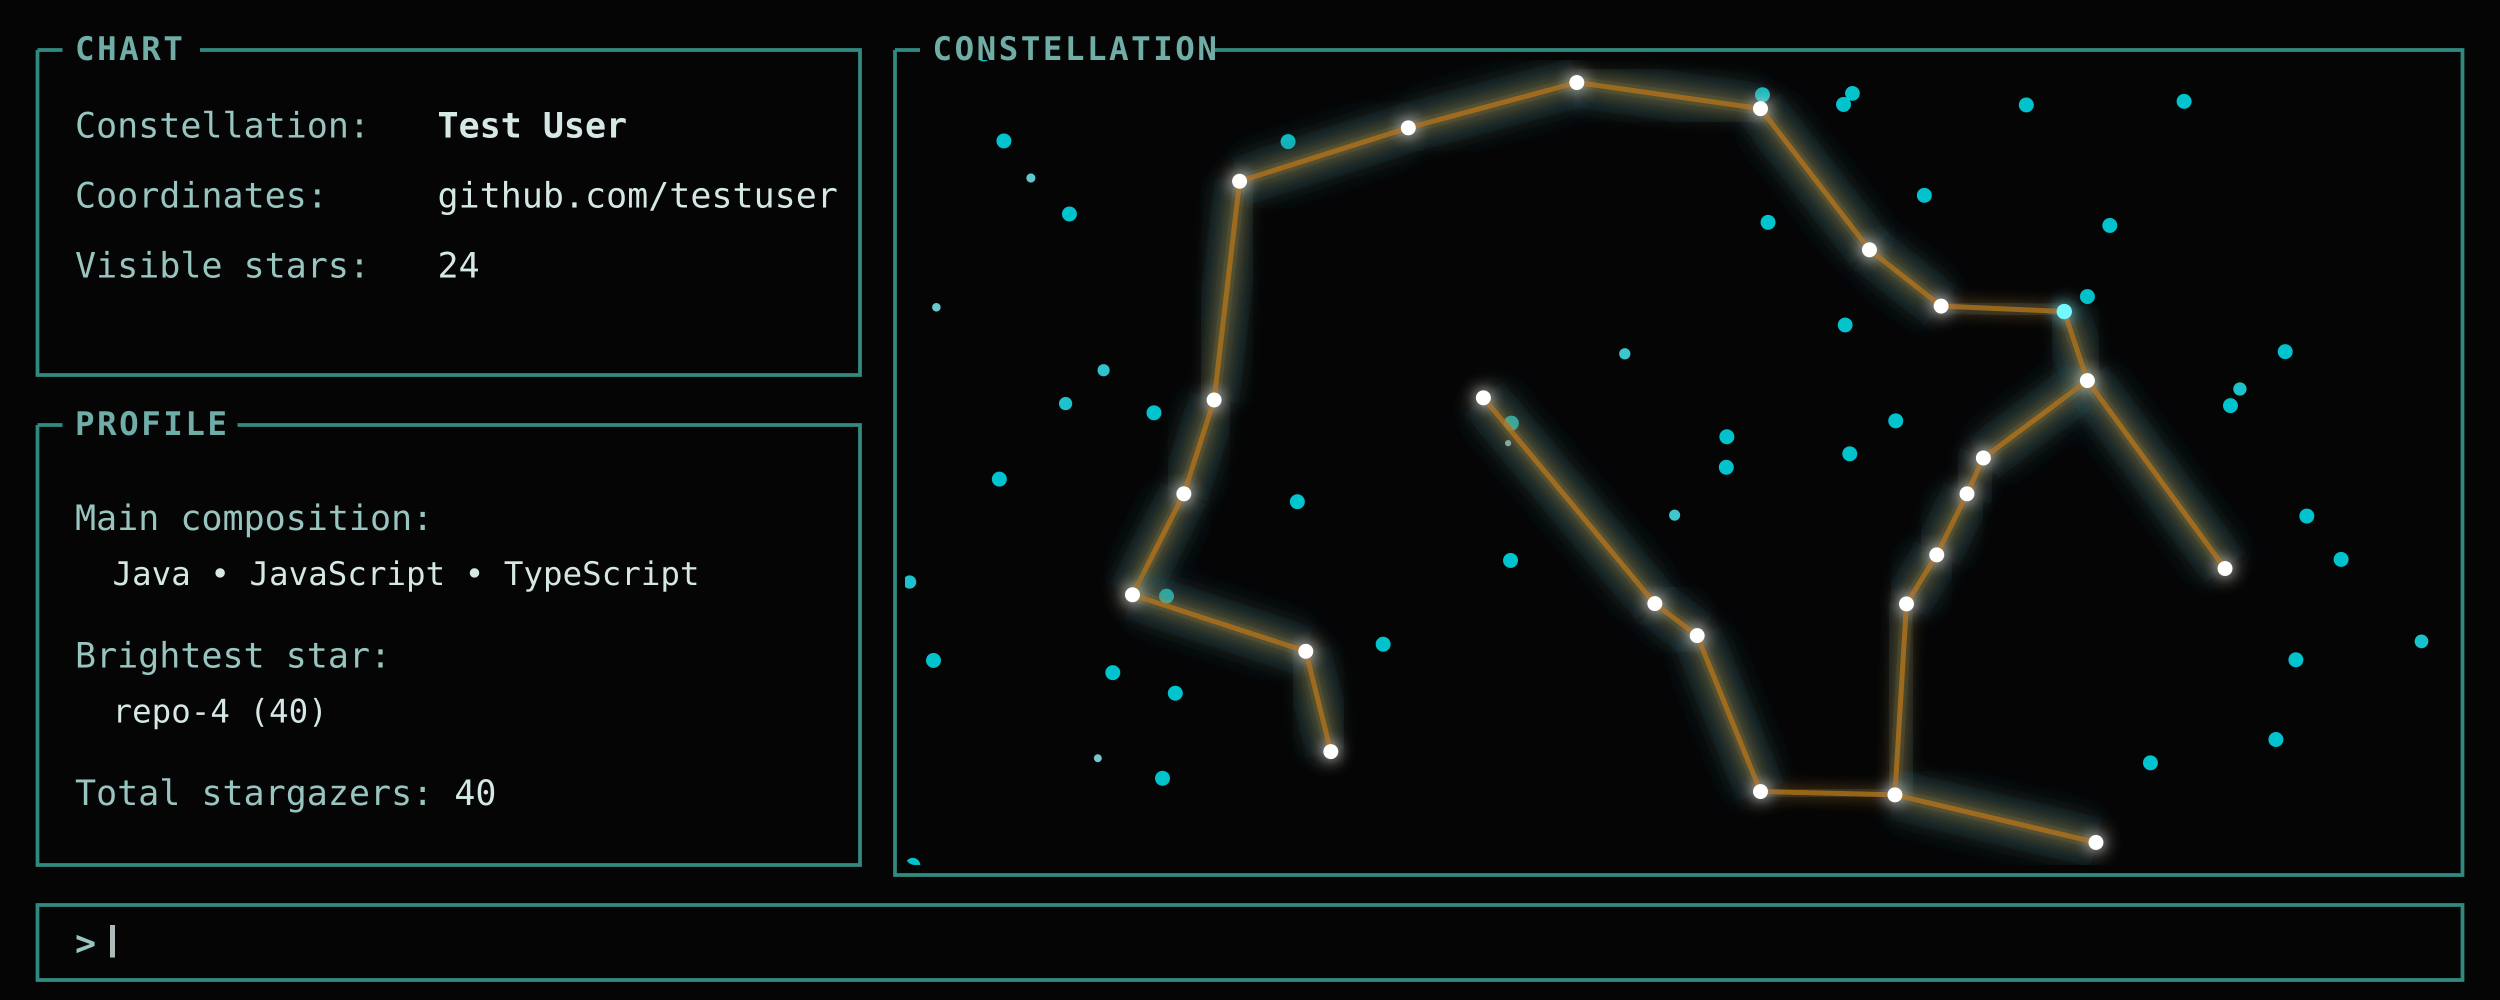
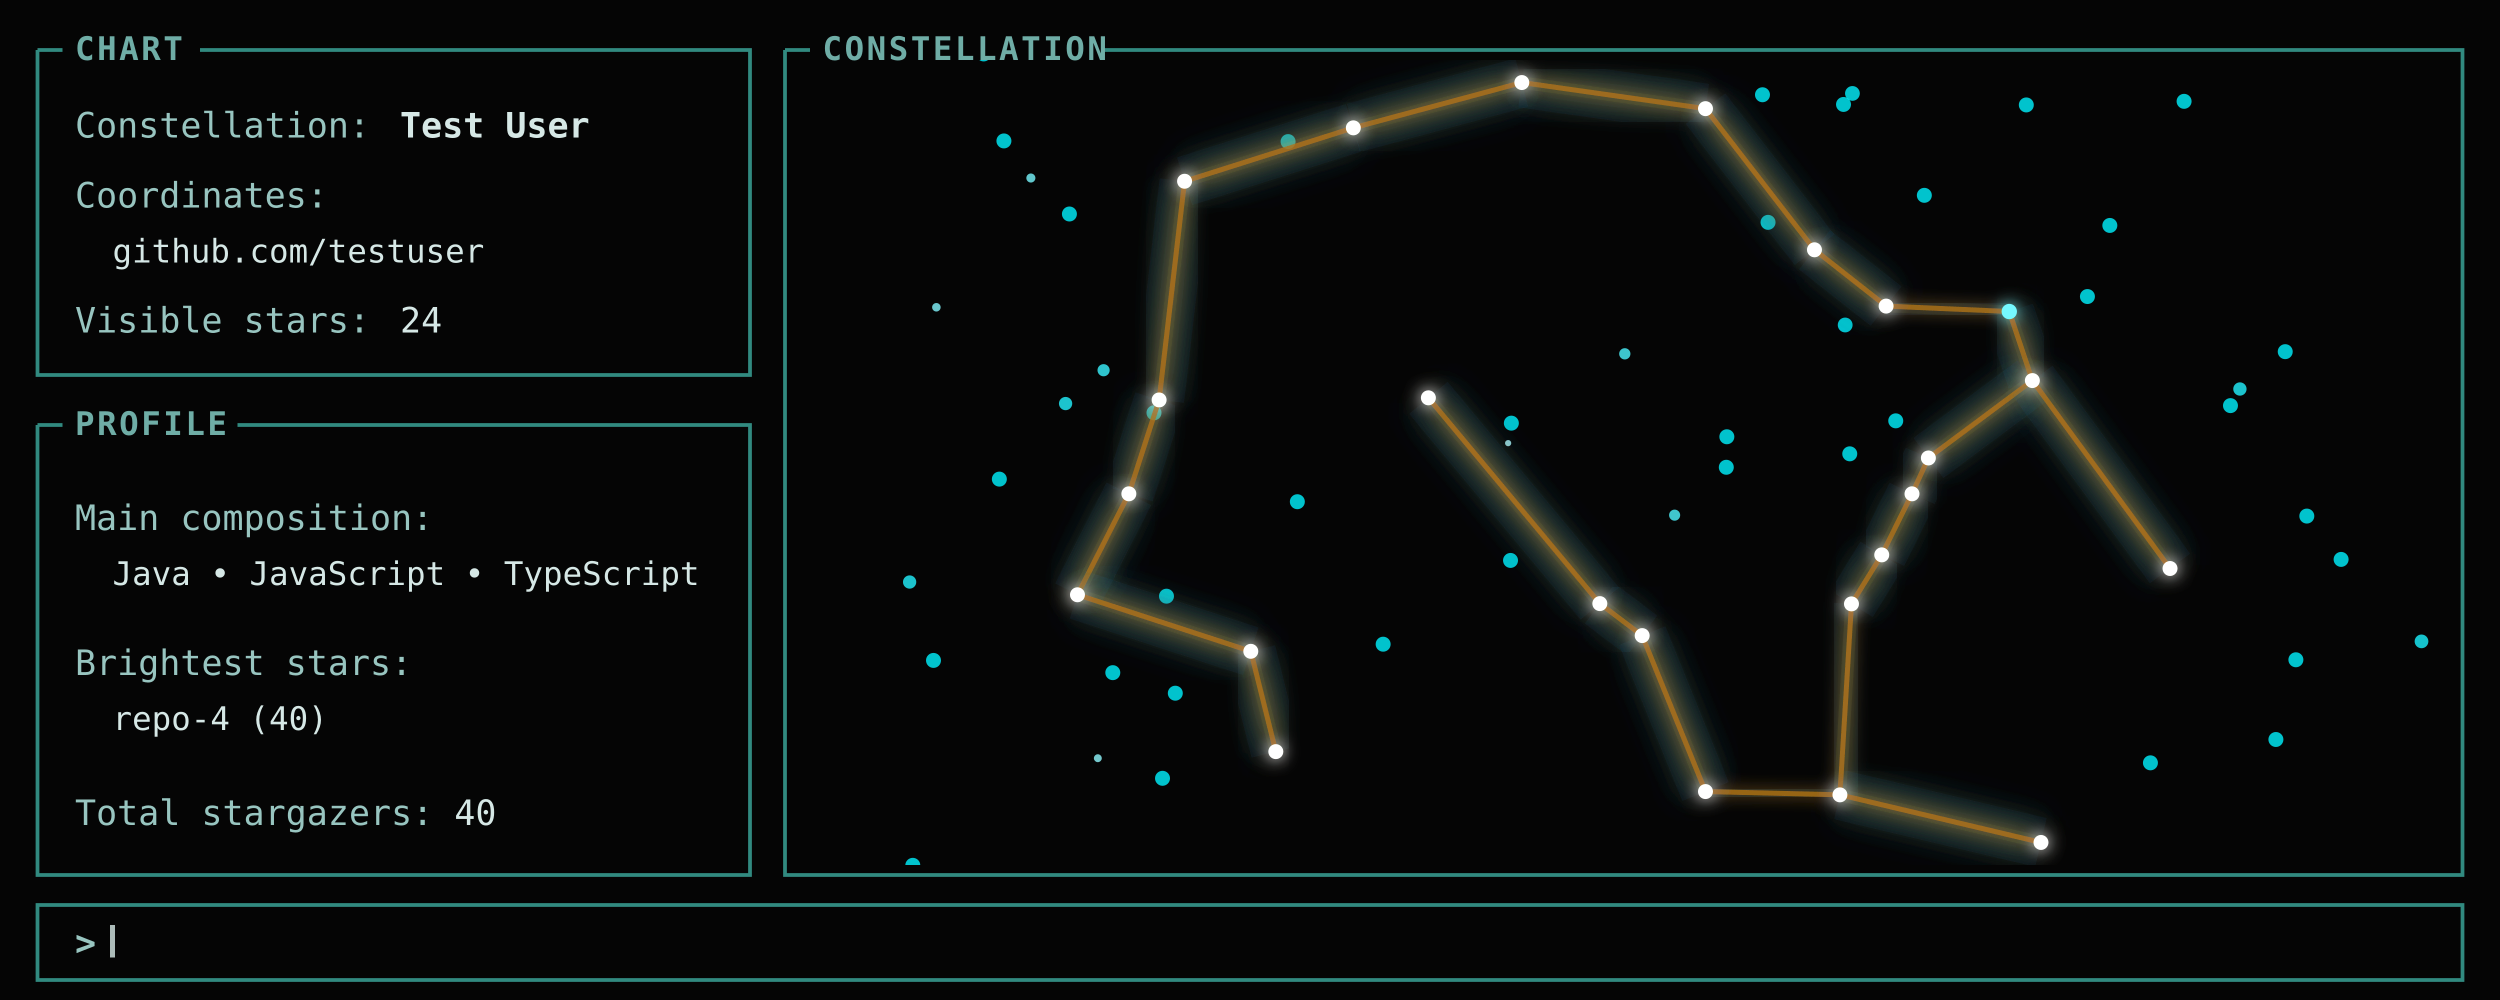
<svg xmlns="http://www.w3.org/2000/svg" width="1000" height="400" viewBox="0 0 1000 400">
  <style>
                body {
                    background: #050505;
                    display: flex;
                    align-items: center;
                    justify-content: center;
                    height: 100vh;
                    margin: 0;
                    overflow: hidden;
                }

                .canvas-wrapper {
                    filter: drop-shadow(0 0 12px rgba(0, 242, 255, 0.5));
                    display: flex;
                    align-items: center;
                    justify-content: center;
                    border: solid white 0.5px;
                }

                svg {
                    width: 100%;
                    height: 100%;
                    display: block;
                }

                @keyframes wobbleRotate {
                    0% {
                        transform: rotate(0deg) scale(1);
                    }

                    25% {
                        transform: rotate(90deg) scale(1.02) skewX(1deg);
                    }

                    50% {
                        transform: rotate(180deg) scale(1);
                    }

                    75% {
                        transform: rotate(270deg) scale(0.98) skewX(-1deg);
                    }

                    100% {
                        transform: rotate(360deg) scale(1);
                    }
                }

                .tui-border { stroke: #318a80; stroke-width: 1.5; fill: none; }
                .tui-header { fill: #6fada6; font-size: 13px; font-weight: bold; letter-spacing: 1px; font-family: Consolas; }
                .label { fill: #98c5c0; font-size: 14px; font-family: Consolas; }
                .value { fill: #d6e8e6; font-size: 14px; font-family: Consolas; }
                .value-indent { fill: #d6e8e6; font-size: 13px; font-family: Consolas; }
            </style>
  <defs>
    <filter id="neonGlow">
      <feGaussianBlur stdDeviation="3" result="blur" />
      <feComposite in="SourceGraphic" in2="blur" operator="over" />
    </filter>
    <filter id="lineGlow" x="-20%" y="-20%" width="140%" height="140%">
      <feGaussianBlur stdDeviation="3" result="blur" />
      <feComposite in="SourceGraphic" in2="blur" operator="over" />
    </filter>
    <filter id="secondLangGlow" x="-50%" y="-50%" width="200%" height="200%">
      <feGaussianBlur stdDeviation="6" result="blur" />
      <feFlood flood-color="#f1e05a" result="color" />
      <feComposite in="color" in2="blur" operator="in" result="glow" />
      <feMerge>
        <feMergeNode in="glow" />
        <feMergeNode in="SourceGraphic" />
      </feMerge>
    </filter>
    <filter id="thirdLangGlow" x="-50%" y="-50%" width="200%" height="200%">
      <feGaussianBlur stdDeviation="6" result="blur" />
      <feFlood flood-color="#3178c6" result="color" />
      <feComposite in="color" in2="blur" operator="in" result="glow" />
      <feMerge>
        <feMergeNode in="glow" />
        <feMergeNode in="SourceGraphic" />
      </feMerge>
    </filter>
    <filter id="softGlow" x="-50%" y="-50%" width="200%" height="200%">
      <feGaussianBlur stdDeviation="6" result="blur" />
      <feFlood flood-color="#b07219" result="color" />
      <feComposite in="color" in2="blur" operator="in" result="softGlow" />
      <feMerge>
        <feMergeNode in="softGlow" />
        <feMergeNode in="SourceGraphic" />
      </feMerge>
    </filter>
    <clipPath id="viewportClip">
-       <rect x="362" y="24" width="619" height="322" rx="4" ry="4" />
+       <rect x="318" y="24" width="663" height="322" rx="4" ry="4" />
    </clipPath>
  </defs>
  <rect width="1000" height="400" fill="#050505" />
  <g clip-path="url(#viewportClip)">
    <g id="starfield">
      <circle cx="737.407" cy="41.778" r="3" fill="rgb(0, 242, 255)" opacity="0.8">
        <animate attributeName="opacity" values="0.1;0.7;0.1" dur="4.551s" repeatCount="indefinite" />
      </circle>
      <circle cx="295.469" cy="337.65" r="3" fill="rgb(0, 242, 255)" opacity="0.8">
        <animate attributeName="opacity" values="0.1;0.7;0.1" dur="2.338s" repeatCount="indefinite" />
      </circle>
      <circle cx="445.121" cy="269.064" r="3" fill="rgb(0, 242, 255)" opacity="0.8">
        <animate attributeName="opacity" values="0.1;0.7;0.1" dur="2.59s" repeatCount="indefinite" />
      </circle>
      <circle cx="17.195" cy="51.151" r="2.363" fill="rgb(64, 245, 255)" opacity="0.8">
        <animate attributeName="opacity" values="0.1;0.7;0.1" dur="3.423s" repeatCount="indefinite" />
      </circle>
      <circle cx="202.312" cy="54.775" r="3" fill="rgb(0, 242, 255)" opacity="0.8">
        <animate attributeName="opacity" values="0.1;0.7;0.1" dur="4.64s" repeatCount="indefinite" />
      </circle>
      <circle cx="413.249" cy="370.766" r="3" fill="rgb(0, 242, 255)" opacity="0.8">
        <animate attributeName="opacity" values="0.1;0.7;0.1" dur="4.916s" repeatCount="indefinite" />
      </circle>
      <circle cx="910.363" cy="295.799" r="3" fill="rgb(0, 242, 255)" opacity="0.8">
        <animate attributeName="opacity" values="0.1;0.7;0.1" dur="3.559s" repeatCount="indefinite" />
      </circle>
      <circle cx="758.297" cy="168.334" r="3" fill="rgb(0, 242, 255)" opacity="0.8">
        <animate attributeName="opacity" values="0.1;0.7;0.1" dur="3.871s" repeatCount="indefinite" />
      </circle>
      <circle cx="860.173" cy="305.132" r="3" fill="rgb(0, 242, 255)" opacity="0.8">
        <animate attributeName="opacity" values="0.1;0.7;0.1" dur="2.055s" repeatCount="indefinite" />
      </circle>
      <circle cx="78.956" cy="172.327" r="3" fill="rgb(0, 242, 255)" opacity="0.8">
        <animate attributeName="opacity" values="0.1;0.7;0.1" dur="5.492s" repeatCount="indefinite" />
      </circle>
      <circle cx="373.402" cy="264.169" r="3" fill="rgb(0, 242, 255)" opacity="0.8">
        <animate attributeName="opacity" values="0.1;0.7;0.1" dur="3.52s" repeatCount="indefinite" />
      </circle>
      <circle cx="80.182" cy="360.366" r="3" fill="rgb(0, 242, 255)" opacity="0.8">
        <animate attributeName="opacity" values="0.1;0.7;0.1" dur="2.214s" repeatCount="indefinite" />
      </circle>
      <circle cx="170.508" cy="49.255" r="3" fill="rgb(0, 242, 255)" opacity="0.8">
        <animate attributeName="opacity" values="0.1;0.7;0.1" dur="3.946s" repeatCount="indefinite" />
      </circle>
      <circle cx="916.802" cy="6.67" r="3" fill="rgb(0, 242, 255)" opacity="0.8">
        <animate attributeName="opacity" values="0.1;0.7;0.1" dur="5.149s" repeatCount="indefinite" />
      </circle>
      <circle cx="441.435" cy="148.089" r="2.437" fill="rgb(57, 244, 255)" opacity="0.8">
        <animate attributeName="opacity" values="0.1;0.7;0.1" dur="2.904s" repeatCount="indefinite" />
      </circle>
      <circle cx="968.602" cy="256.55" r="2.745" fill="rgb(26, 243, 255)" opacity="0.8">
        <animate attributeName="opacity" values="0.1;0.7;0.1" dur="2.025s" repeatCount="indefinite" />
      </circle>
      <circle cx="769.736" cy="78.133" r="3" fill="rgb(0, 242, 255)" opacity="0.8">
        <animate attributeName="opacity" values="0.1;0.7;0.1" dur="2.486s" repeatCount="indefinite" />
      </circle>
      <circle cx="843.933" cy="90.178" r="3" fill="rgb(0, 242, 255)" opacity="0.8">
        <animate attributeName="opacity" values="0.1;0.7;0.1" dur="5.621s" repeatCount="indefinite" />
      </circle>
      <circle cx="466.592" cy="238.474" r="3" fill="rgb(0, 242, 255)" opacity="0.8">
        <animate attributeName="opacity" values="0.1;0.7;0.1" dur="5.581s" repeatCount="indefinite" />
      </circle>
      <circle cx="77.363" cy="385.732" r="3" fill="rgb(0, 242, 255)" opacity="0.8">
        <animate attributeName="opacity" values="0.1;0.7;0.1" dur="2.383s" repeatCount="indefinite" />
      </circle>
      <circle cx="363.848" cy="232.808" r="2.659" fill="rgb(34, 243, 255)" opacity="0.8">
        <animate attributeName="opacity" values="0.1;0.7;0.1" dur="4.626s" repeatCount="indefinite" />
      </circle>
      <circle cx="127.305" cy="364.679" r="2.204" fill="rgb(81, 246, 255)" opacity="0.8">
        <animate attributeName="opacity" values="0.1;0.7;0.1" dur="2.645s" repeatCount="indefinite" />
      </circle>
      <circle cx="892.189" cy="162.247" r="3" fill="rgb(0, 242, 255)" opacity="0.8">
        <animate attributeName="opacity" values="0.1;0.7;0.1" dur="5.231s" repeatCount="indefinite" />
      </circle>
      <circle cx="42.894" cy="66.691" r="0.898" fill="rgb(214, 252, 255)" opacity="0.8">
        <animate attributeName="opacity" values="0.1;0.7;0.1" dur="4.588s" repeatCount="indefinite" />
      </circle>
      <circle cx="938.544" cy="372.352" r="1.368" fill="rgb(166, 250, 255)" opacity="0.8">
        <animate attributeName="opacity" values="0.1;0.7;0.1" dur="5.924s" repeatCount="indefinite" />
      </circle>
      <circle cx="269.131" cy="27.668" r="3" fill="rgb(0, 242, 255)" opacity="0.8">
        <animate attributeName="opacity" values="0.1;0.7;0.1" dur="4.537s" repeatCount="indefinite" />
      </circle>
      <circle cx="111.894" cy="333.714" r="3" fill="rgb(0, 242, 255)" opacity="0.8">
        <animate attributeName="opacity" values="0.1;0.7;0.1" dur="2.546s" repeatCount="indefinite" />
      </circle>
      <circle cx="401.567" cy="56.373" r="3" fill="rgb(0, 242, 255)" opacity="0.8">
        <animate attributeName="opacity" values="0.1;0.7;0.1" dur="5.691s" repeatCount="indefinite" />
      </circle>
      <circle cx="22.71" cy="8.368" r="3" fill="rgb(0, 242, 255)" opacity="0.8">
        <animate attributeName="opacity" values="0.1;0.7;0.1" dur="4.596s" repeatCount="indefinite" />
      </circle>
      <circle cx="427.768" cy="85.597" r="3" fill="rgb(0, 242, 255)" opacity="0.8">
        <animate attributeName="opacity" values="0.1;0.7;0.1" dur="2.944s" repeatCount="indefinite" />
      </circle>
      <circle cx="690.74" cy="174.706" r="3" fill="rgb(0, 242, 255)" opacity="0.8">
        <animate attributeName="opacity" values="0.1;0.7;0.1" dur="3.552s" repeatCount="indefinite" />
      </circle>
      <circle cx="604.211" cy="224.174" r="3" fill="rgb(0, 242, 255)" opacity="0.8">
        <animate attributeName="opacity" values="0.1;0.7;0.1" dur="5.961s" repeatCount="indefinite" />
      </circle>
      <circle cx="426.235" cy="161.424" r="2.657" fill="rgb(34, 243, 255)" opacity="0.8">
        <animate attributeName="opacity" values="0.1;0.7;0.1" dur="2.046s" repeatCount="indefinite" />
      </circle>
      <circle cx="219.404" cy="235.825" r="3" fill="rgb(0, 242, 255)" opacity="0.8">
        <animate attributeName="opacity" values="0.1;0.7;0.1" dur="4.886s" repeatCount="indefinite" />
      </circle>
      <circle cx="412.349" cy="71.206" r="1.816" fill="rgb(120, 248, 255)" opacity="0.8">
        <animate attributeName="opacity" values="0.1;0.7;0.1" dur="5.955s" repeatCount="indefinite" />
      </circle>
      <circle cx="302.998" cy="348.682" r="3" fill="rgb(0, 242, 255)" opacity="0.8">
        <animate attributeName="opacity" values="0.1;0.7;0.1" dur="2.882s" repeatCount="indefinite" />
      </circle>
      <circle cx="895.966" cy="155.602" r="2.666" fill="rgb(34, 243, 255)" opacity="0.8">
        <animate attributeName="opacity" values="0.1;0.7;0.1" dur="5.46s" repeatCount="indefinite" />
      </circle>
      <circle cx="873.635" cy="40.536" r="3" fill="rgb(0, 242, 255)" opacity="0.8">
        <animate attributeName="opacity" values="0.1;0.7;0.1" dur="4.838s" repeatCount="indefinite" />
      </circle>
      <circle cx="208.343" cy="399.388" r="2.622" fill="rgb(38, 243, 255)" opacity="0.8">
        <animate attributeName="opacity" values="0.1;0.7;0.1" dur="5.679s" repeatCount="indefinite" />
      </circle>
      <circle cx="690.518" cy="186.912" r="3" fill="rgb(0, 242, 255)" opacity="0.8">
        <animate attributeName="opacity" values="0.1;0.7;0.1" dur="4.206s" repeatCount="indefinite" />
      </circle>
      <circle cx="439.133" cy="303.286" r="1.584" fill="rgb(144, 249, 255)" opacity="0.8">
        <animate attributeName="opacity" values="0.1;0.7;0.1" dur="5.451s" repeatCount="indefinite" />
      </circle>
      <circle cx="219.469" cy="190.109" r="3" fill="rgb(0, 242, 255)" opacity="0.8">
        <animate attributeName="opacity" values="0.1;0.7;0.1" dur="5.757s" repeatCount="indefinite" />
      </circle>
      <circle cx="290.765" cy="26.284" r="3" fill="rgb(0, 242, 255)" opacity="0.8">
        <animate attributeName="opacity" values="0.1;0.7;0.1" dur="2.472s" repeatCount="indefinite" />
      </circle>
      <circle cx="365.119" cy="346.131" r="3" fill="rgb(0, 242, 255)" opacity="0.8">
        <animate attributeName="opacity" values="0.1;0.7;0.1" dur="5.513s" repeatCount="indefinite" />
      </circle>
      <circle cx="59.987" cy="245.303" r="1.776" fill="rgb(124, 248, 255)" opacity="0.8">
        <animate attributeName="opacity" values="0.1;0.7;0.1" dur="5.957s" repeatCount="indefinite" />
      </circle>
      <circle cx="738.07" cy="129.994" r="2.969" fill="rgb(3, 242, 255)" opacity="0.8">
        <animate attributeName="opacity" values="0.1;0.7;0.1" dur="5.786s" repeatCount="indefinite" />
      </circle>
      <circle cx="603.253" cy="177.256" r="1.253" fill="rgb(178, 251, 255)" opacity="0.8">
        <animate attributeName="opacity" values="0.1;0.7;0.1" dur="4.032s" repeatCount="indefinite" />
      </circle>
      <circle cx="518.937" cy="200.684" r="3" fill="rgb(0, 242, 255)" opacity="0.8">
        <animate attributeName="opacity" values="0.1;0.7;0.1" dur="5.458s" repeatCount="indefinite" />
      </circle>
      <circle cx="399.741" cy="191.649" r="3" fill="rgb(0, 242, 255)" opacity="0.8">
        <animate attributeName="opacity" values="0.1;0.7;0.1" dur="2.866s" repeatCount="indefinite" />
      </circle>
      <circle cx="138.14" cy="135.796" r="1.679" fill="rgb(134, 248, 255)" opacity="0.8">
        <animate attributeName="opacity" values="0.1;0.7;0.1" dur="3.416s" repeatCount="indefinite" />
      </circle>
      <circle cx="222.198" cy="292.637" r="3" fill="rgb(0, 242, 255)" opacity="0.8">
        <animate attributeName="opacity" values="0.1;0.7;0.1" dur="4.863s" repeatCount="indefinite" />
      </circle>
      <circle cx="604.542" cy="169.262" r="3" fill="rgb(0, 242, 255)" opacity="0.8">
        <animate attributeName="opacity" values="0.1;0.7;0.1" dur="4.344s" repeatCount="indefinite" />
      </circle>
      <circle cx="922.726" cy="206.43" r="3" fill="rgb(0, 242, 255)" opacity="0.8">
        <animate attributeName="opacity" values="0.1;0.7;0.1" dur="5.549s" repeatCount="indefinite" />
      </circle>
      <circle cx="704.992" cy="37.901" r="3" fill="rgb(0, 242, 255)" opacity="0.8">
        <animate attributeName="opacity" values="0.1;0.7;0.1" dur="2.413s" repeatCount="indefinite" />
      </circle>
      <circle cx="869.684" cy="4" r="3" fill="rgb(0, 242, 255)" opacity="0.8">
        <animate attributeName="opacity" values="0.1;0.7;0.1" dur="5.197s" repeatCount="indefinite" />
      </circle>
      <circle cx="300.962" cy="11.608" r="3" fill="rgb(0, 242, 255)" opacity="0.8">
        <animate attributeName="opacity" values="0.1;0.7;0.1" dur="3.039s" repeatCount="indefinite" />
      </circle>
      <circle cx="215.622" cy="0.816" r="3" fill="rgb(0, 242, 255)" opacity="0.8">
        <animate attributeName="opacity" values="0.1;0.7;0.1" dur="2.273s" repeatCount="indefinite" />
      </circle>
      <circle cx="64.499" cy="101.639" r="3" fill="rgb(0, 242, 255)" opacity="0.8">
        <animate attributeName="opacity" values="0.1;0.7;0.1" dur="3.997s" repeatCount="indefinite" />
      </circle>
      <circle cx="107.968" cy="332.993" r="3" fill="rgb(0, 242, 255)" opacity="0.8">
        <animate attributeName="opacity" values="0.1;0.7;0.1" dur="3.078s" repeatCount="indefinite" />
      </circle>
      <circle cx="739.901" cy="181.53" r="3" fill="rgb(0, 242, 255)" opacity="0.8">
        <animate attributeName="opacity" values="0.1;0.7;0.1" dur="4.58s" repeatCount="indefinite" />
      </circle>
      <circle cx="914.093" cy="140.666" r="3" fill="rgb(0, 242, 255)" opacity="0.8">
        <animate attributeName="opacity" values="0.1;0.7;0.1" dur="3.266s" repeatCount="indefinite" />
      </circle>
      <circle cx="470.122" cy="277.282" r="3" fill="rgb(0, 242, 255)" opacity="0.8">
        <animate attributeName="opacity" values="0.1;0.7;0.1" dur="4.563s" repeatCount="indefinite" />
      </circle>
      <circle cx="136.813" cy="59.182" r="3" fill="rgb(0, 242, 255)" opacity="0.8">
        <animate attributeName="opacity" values="0.1;0.7;0.1" dur="3.046s" repeatCount="indefinite" />
      </circle>
      <circle cx="81.503" cy="269.069" r="2.705" fill="rgb(30, 243, 255)" opacity="0.8">
        <animate attributeName="opacity" values="0.1;0.7;0.1" dur="5.092s" repeatCount="indefinite" />
      </circle>
      <circle cx="218.56" cy="247.179" r="3" fill="rgb(0, 242, 255)" opacity="0.8">
        <animate attributeName="opacity" values="0.1;0.7;0.1" dur="3.599s" repeatCount="indefinite" />
      </circle>
      <circle cx="918.357" cy="263.91" r="3" fill="rgb(0, 242, 255)" opacity="0.8">
        <animate attributeName="opacity" values="0.1;0.7;0.1" dur="2.757s" repeatCount="indefinite" />
      </circle>
      <circle cx="515.237" cy="56.64" r="3" fill="rgb(0, 242, 255)" opacity="0.8">
        <animate attributeName="opacity" values="0.1;0.7;0.1" dur="5.872s" repeatCount="indefinite" />
      </circle>
      <circle cx="465.007" cy="311.323" r="3" fill="rgb(0, 242, 255)" opacity="0.8">
        <animate attributeName="opacity" values="0.1;0.7;0.1" dur="5.116s" repeatCount="indefinite" />
      </circle>
      <circle cx="537.561" cy="14.436" r="2.112" fill="rgb(90, 246, 255)" opacity="0.8">
        <animate attributeName="opacity" values="0.1;0.7;0.1" dur="4.454s" repeatCount="indefinite" />
      </circle>
      <circle cx="810.523" cy="41.975" r="3" fill="rgb(0, 242, 255)" opacity="0.8">
        <animate attributeName="opacity" values="0.1;0.7;0.1" dur="4.444s" repeatCount="indefinite" />
      </circle>
      <circle cx="957.644" cy="381.339" r="3" fill="rgb(0, 242, 255)" opacity="0.8">
        <animate attributeName="opacity" values="0.1;0.7;0.1" dur="5.072s" repeatCount="indefinite" />
      </circle>
      <circle cx="393.47" cy="21.575" r="3" fill="rgb(0, 242, 255)" opacity="0.8">
        <animate attributeName="opacity" values="0.1;0.7;0.1" dur="3.569s" repeatCount="indefinite" />
      </circle>
      <circle cx="461.593" cy="165.124" r="3" fill="rgb(0, 242, 255)" opacity="0.8">
        <animate attributeName="opacity" values="0.1;0.7;0.1" dur="3.486s" repeatCount="indefinite" />
      </circle>
      <circle cx="834.973" cy="118.615" r="3" fill="rgb(0, 242, 255)" opacity="0.8">
        <animate attributeName="opacity" values="0.1;0.7;0.1" dur="5.766s" repeatCount="indefinite" />
      </circle>
      <circle cx="136.773" cy="262.575" r="3" fill="rgb(0, 242, 255)" opacity="0.8">
        <animate attributeName="opacity" values="0.1;0.7;0.1" dur="2.738s" repeatCount="indefinite" />
      </circle>
      <circle cx="740.972" cy="37.371" r="2.955" fill="rgb(4, 242, 255)" opacity="0.8">
        <animate attributeName="opacity" values="0.1;0.7;0.1" dur="2.896s" repeatCount="indefinite" />
      </circle>
      <circle cx="649.92" cy="141.528" r="2.262" fill="rgb(75, 245, 255)" opacity="0.8">
        <animate attributeName="opacity" values="0.1;0.7;0.1" dur="3.055s" repeatCount="indefinite" />
      </circle>
      <circle cx="739.963" cy="16.172" r="3" fill="rgb(0, 242, 255)" opacity="0.8">
        <animate attributeName="opacity" values="0.1;0.7;0.1" dur="2.638s" repeatCount="indefinite" />
      </circle>
      <circle cx="994.661" cy="108.077" r="3" fill="rgb(0, 242, 255)" opacity="0.8">
        <animate attributeName="opacity" values="0.1;0.7;0.1" dur="5.472s" repeatCount="indefinite" />
      </circle>
      <circle cx="144.568" cy="227.061" r="3" fill="rgb(0, 242, 255)" opacity="0.8">
        <animate attributeName="opacity" values="0.1;0.7;0.1" dur="5.906s" repeatCount="indefinite" />
      </circle>
      <circle cx="374.552" cy="122.911" r="1.706" fill="rgb(131, 248, 255)" opacity="0.8">
        <animate attributeName="opacity" values="0.1;0.7;0.1" dur="2.546s" repeatCount="indefinite" />
      </circle>
      <circle cx="224.333" cy="139.691" r="3" fill="rgb(0, 242, 255)" opacity="0.8">
        <animate attributeName="opacity" values="0.1;0.7;0.1" dur="5.649s" repeatCount="indefinite" />
      </circle>
      <circle cx="3.112" cy="199.045" r="1.665" fill="rgb(136, 248, 255)" opacity="0.8">
        <animate attributeName="opacity" values="0.1;0.7;0.1" dur="5.772s" repeatCount="indefinite" />
      </circle>
      <circle cx="707.222" cy="88.94" r="3" fill="rgb(0, 242, 255)" opacity="0.8">
        <animate attributeName="opacity" values="0.1;0.7;0.1" dur="2.825s" repeatCount="indefinite" />
      </circle>
      <circle cx="726.064" cy="371.482" r="3" fill="rgb(0, 242, 255)" opacity="0.8">
        <animate attributeName="opacity" values="0.1;0.7;0.1" dur="3.815s" repeatCount="indefinite" />
      </circle>
      <circle cx="553.26" cy="257.68" r="3" fill="rgb(0, 242, 255)" opacity="0.8">
        <animate attributeName="opacity" values="0.1;0.7;0.1" dur="5.247s" repeatCount="indefinite" />
      </circle>
      <circle cx="238.214" cy="141.739" r="3" fill="rgb(0, 242, 255)" opacity="0.8">
        <animate attributeName="opacity" values="0.1;0.7;0.1" dur="4.237s" repeatCount="indefinite" />
      </circle>
      <circle cx="124.267" cy="81.54" r="3" fill="rgb(0, 242, 255)" opacity="0.8">
        <animate attributeName="opacity" values="0.1;0.7;0.1" dur="2.42s" repeatCount="indefinite" />
      </circle>
      <circle cx="126.38" cy="248.771" r="2.943" fill="rgb(5, 242, 255)" opacity="0.8">
        <animate attributeName="opacity" values="0.1;0.7;0.1" dur="2.527s" repeatCount="indefinite" />
      </circle>
      <circle cx="947.715" cy="374.081" r="3" fill="rgb(0, 242, 255)" opacity="0.8">
        <animate attributeName="opacity" values="0.1;0.7;0.1" dur="4.949s" repeatCount="indefinite" />
      </circle>
      <circle cx="11.704" cy="393.794" r="3" fill="rgb(0, 242, 255)" opacity="0.8">
        <animate attributeName="opacity" values="0.1;0.7;0.1" dur="5.365s" repeatCount="indefinite" />
      </circle>
      <circle cx="980.245" cy="396.489" r="3" fill="rgb(0, 242, 255)" opacity="0.8">
        <animate attributeName="opacity" values="0.1;0.7;0.1" dur="4.219s" repeatCount="indefinite" />
      </circle>
      <circle cx="669.848" cy="206.063" r="2.223" fill="rgb(79, 246, 255)" opacity="0.8">
        <animate attributeName="opacity" values="0.1;0.7;0.1" dur="2.944s" repeatCount="indefinite" />
      </circle>
      <circle cx="307.494" cy="42.623" r="3" fill="rgb(0, 242, 255)" opacity="0.8">
        <animate attributeName="opacity" values="0.1;0.7;0.1" dur="5.551s" repeatCount="indefinite" />
      </circle>
      <circle cx="483.968" cy="8.653" r="1.455" fill="rgb(157, 250, 255)" opacity="0.8">
        <animate attributeName="opacity" values="0.1;0.7;0.1" dur="3.989s" repeatCount="indefinite" />
      </circle>
      <circle cx="351.17" cy="12.29" r="2.748" fill="rgb(25, 243, 255)" opacity="0.8">
        <animate attributeName="opacity" values="0.1;0.7;0.1" dur="3.258s" repeatCount="indefinite" />
      </circle>
      <circle cx="197.624" cy="61.329" r="3" fill="rgb(0, 242, 255)" opacity="0.8">
        <animate attributeName="opacity" values="0.1;0.7;0.1" dur="2.246s" repeatCount="indefinite" />
      </circle>
      <circle cx="16.39" cy="165.969" r="3" fill="rgb(0, 242, 255)" opacity="0.8">
        <animate attributeName="opacity" values="0.1;0.7;0.1" dur="3.56s" repeatCount="indefinite" />
      </circle>
      <circle cx="34.923" cy="107.846" r="3" fill="rgb(0, 242, 255)" opacity="0.8">
        <animate attributeName="opacity" values="0.1;0.7;0.1" dur="4.305s" repeatCount="indefinite" />
      </circle>
      <circle cx="936.443" cy="223.763" r="3" fill="rgb(0, 242, 255)" opacity="0.8">
        <animate attributeName="opacity" values="0.1;0.7;0.1" dur="4.991s" repeatCount="indefinite" />
      </circle>
    </g>
-     <g transform="translate(164.1957, 7.524849)" filter="url(#neonGlow)" style="animation: float 11.097s ease-in-out infinite;">
+     <g transform="translate(142.1957, 7.524849)" filter="url(#neonGlow)" style="animation: float 11.097s ease-in-out infinite;">
      <g>
        <g filter="url(#thirdLangGlow)">
          <line x1="540" y1="35.935" x2="583.59" y2="92.391" stroke="#3178c6" stroke-width="20" stroke-opacity="0.07">
            <animate attributeName="opacity" values="0.05;0.1;0.05" dur="3s" repeatCount="indefinite" />
          </line>
        </g>
        <g filter="url(#secondLangGlow)">
          <line x1="540" y1="35.935" x2="583.59" y2="92.391" stroke="#f1e05a" stroke-width="5" stroke-opacity="0.07">
            <animate attributeName="opacity" values="0.05;0.1;0.05" dur="3s" repeatCount="indefinite" />
          </line>
        </g>
        <g filter="url(#softGlow)">
          <line x1="540" y1="35.935" x2="583.59" y2="92.391" stroke="#b07219" stroke-width="2" stroke-opacity="0.8">
            <animate attributeName="opacity" values="0.6;1;0.6" dur="1.5s" repeatCount="indefinite" />
          </line>
        </g>
        <g filter="url(#thirdLangGlow)">
          <line x1="583.59" y1="92.391" x2="612.25" y2="114.916" stroke="#3178c6" stroke-width="20" stroke-opacity="0.07">
            <animate attributeName="opacity" values="0.05;0.1;0.05" dur="3s" repeatCount="indefinite" />
          </line>
        </g>
        <g filter="url(#secondLangGlow)">
          <line x1="583.59" y1="92.391" x2="612.25" y2="114.916" stroke="#f1e05a" stroke-width="5" stroke-opacity="0.07">
            <animate attributeName="opacity" values="0.05;0.1;0.05" dur="3s" repeatCount="indefinite" />
          </line>
        </g>
        <g filter="url(#softGlow)">
          <line x1="583.59" y1="92.391" x2="612.25" y2="114.916" stroke="#b07219" stroke-width="2" stroke-opacity="0.8">
            <animate attributeName="opacity" values="0.6;1;0.6" dur="1.5s" repeatCount="indefinite" />
          </line>
        </g>
        <g filter="url(#thirdLangGlow)">
          <line x1="612.25" y1="114.916" x2="661.51" y2="117.094" stroke="#3178c6" stroke-width="20" stroke-opacity="0.07">
            <animate attributeName="opacity" values="0.05;0.1;0.05" dur="3s" repeatCount="indefinite" />
          </line>
        </g>
        <g filter="url(#secondLangGlow)">
          <line x1="612.25" y1="114.916" x2="661.51" y2="117.094" stroke="#f1e05a" stroke-width="5" stroke-opacity="0.07">
            <animate attributeName="opacity" values="0.05;0.1;0.05" dur="3s" repeatCount="indefinite" />
          </line>
        </g>
        <g filter="url(#softGlow)">
          <line x1="612.25" y1="114.916" x2="661.51" y2="117.094" stroke="#b07219" stroke-width="2" stroke-opacity="0.8">
            <animate attributeName="opacity" values="0.6;1;0.6" dur="1.5s" repeatCount="indefinite" />
          </line>
        </g>
        <g filter="url(#thirdLangGlow)">
          <line x1="661.51" y1="117.094" x2="670.752" y2="144.706" stroke="#3178c6" stroke-width="20" stroke-opacity="0.07">
            <animate attributeName="opacity" values="0.05;0.1;0.05" dur="3s" repeatCount="indefinite" />
          </line>
        </g>
        <g filter="url(#secondLangGlow)">
          <line x1="661.51" y1="117.094" x2="670.752" y2="144.706" stroke="#f1e05a" stroke-width="5" stroke-opacity="0.07">
            <animate attributeName="opacity" values="0.05;0.1;0.05" dur="3s" repeatCount="indefinite" />
          </line>
        </g>
        <g filter="url(#softGlow)">
          <line x1="661.51" y1="117.094" x2="670.752" y2="144.706" stroke="#b07219" stroke-width="2" stroke-opacity="0.8">
            <animate attributeName="opacity" values="0.6;1;0.6" dur="1.5s" repeatCount="indefinite" />
          </line>
        </g>
        <g filter="url(#thirdLangGlow)">
          <line x1="670.752" y1="144.706" x2="629.156" y2="175.666" stroke="#3178c6" stroke-width="20" stroke-opacity="0.07">
            <animate attributeName="opacity" values="0.05;0.1;0.05" dur="3s" repeatCount="indefinite" />
          </line>
        </g>
        <g filter="url(#secondLangGlow)">
          <line x1="670.752" y1="144.706" x2="629.156" y2="175.666" stroke="#f1e05a" stroke-width="5" stroke-opacity="0.07">
            <animate attributeName="opacity" values="0.05;0.1;0.05" dur="3s" repeatCount="indefinite" />
          </line>
        </g>
        <g filter="url(#softGlow)">
          <line x1="670.752" y1="144.706" x2="629.156" y2="175.666" stroke="#b07219" stroke-width="2" stroke-opacity="0.8">
            <animate attributeName="opacity" values="0.6;1;0.6" dur="1.5s" repeatCount="indefinite" />
          </line>
        </g>
        <g filter="url(#thirdLangGlow)">
          <line x1="629.156" y1="175.666" x2="622.604" y2="190" stroke="#3178c6" stroke-width="20" stroke-opacity="0.07">
            <animate attributeName="opacity" values="0.05;0.1;0.05" dur="3s" repeatCount="indefinite" />
          </line>
        </g>
        <g filter="url(#secondLangGlow)">
          <line x1="629.156" y1="175.666" x2="622.604" y2="190" stroke="#f1e05a" stroke-width="5" stroke-opacity="0.07">
            <animate attributeName="opacity" values="0.05;0.1;0.05" dur="3s" repeatCount="indefinite" />
          </line>
        </g>
        <g filter="url(#softGlow)">
          <line x1="629.156" y1="175.666" x2="622.604" y2="190" stroke="#b07219" stroke-width="2" stroke-opacity="0.8">
            <animate attributeName="opacity" values="0.6;1;0.6" dur="1.5s" repeatCount="indefinite" />
          </line>
        </g>
        <g filter="url(#thirdLangGlow)">
          <line x1="622.604" y1="190" x2="610.502" y2="214.422" stroke="#3178c6" stroke-width="20" stroke-opacity="0.07">
            <animate attributeName="opacity" values="0.05;0.1;0.05" dur="3s" repeatCount="indefinite" />
          </line>
        </g>
        <g filter="url(#secondLangGlow)">
          <line x1="622.604" y1="190" x2="610.502" y2="214.422" stroke="#f1e05a" stroke-width="5" stroke-opacity="0.07">
            <animate attributeName="opacity" values="0.05;0.1;0.05" dur="3s" repeatCount="indefinite" />
          </line>
        </g>
        <g filter="url(#softGlow)">
          <line x1="622.604" y1="190" x2="610.502" y2="214.422" stroke="#b07219" stroke-width="2" stroke-opacity="0.8">
            <animate attributeName="opacity" values="0.6;1;0.6" dur="1.5s" repeatCount="indefinite" />
          </line>
        </g>
        <g filter="url(#thirdLangGlow)">
          <line x1="610.502" y1="214.422" x2="598.394" y2="234.036" stroke="#3178c6" stroke-width="20" stroke-opacity="0.07">
            <animate attributeName="opacity" values="0.05;0.1;0.05" dur="3s" repeatCount="indefinite" />
          </line>
        </g>
        <g filter="url(#secondLangGlow)">
          <line x1="610.502" y1="214.422" x2="598.394" y2="234.036" stroke="#f1e05a" stroke-width="5" stroke-opacity="0.07">
            <animate attributeName="opacity" values="0.05;0.1;0.05" dur="3s" repeatCount="indefinite" />
          </line>
        </g>
        <g filter="url(#softGlow)">
          <line x1="610.502" y1="214.422" x2="598.394" y2="234.036" stroke="#b07219" stroke-width="2" stroke-opacity="0.8">
            <animate attributeName="opacity" values="0.6;1;0.6" dur="1.5s" repeatCount="indefinite" />
          </line>
        </g>
        <g filter="url(#thirdLangGlow)">
          <line x1="540" y1="35.935" x2="466.534" y2="25.493" stroke="#3178c6" stroke-width="20" stroke-opacity="0.07">
            <animate attributeName="opacity" values="0.05;0.1;0.05" dur="3s" repeatCount="indefinite" />
          </line>
        </g>
        <g filter="url(#secondLangGlow)">
          <line x1="540" y1="35.935" x2="466.534" y2="25.493" stroke="#f1e05a" stroke-width="5" stroke-opacity="0.07">
            <animate attributeName="opacity" values="0.05;0.1;0.05" dur="3s" repeatCount="indefinite" />
          </line>
        </g>
        <g filter="url(#softGlow)">
          <line x1="540" y1="35.935" x2="466.534" y2="25.493" stroke="#b07219" stroke-width="2" stroke-opacity="0.8">
            <animate attributeName="opacity" values="0.6;1;0.6" dur="1.5s" repeatCount="indefinite" />
          </line>
        </g>
        <g filter="url(#thirdLangGlow)">
          <line x1="466.534" y1="25.493" x2="399.139" y2="43.613" stroke="#3178c6" stroke-width="20" stroke-opacity="0.07">
            <animate attributeName="opacity" values="0.05;0.1;0.05" dur="3s" repeatCount="indefinite" />
          </line>
        </g>
        <g filter="url(#secondLangGlow)">
          <line x1="466.534" y1="25.493" x2="399.139" y2="43.613" stroke="#f1e05a" stroke-width="5" stroke-opacity="0.07">
            <animate attributeName="opacity" values="0.05;0.1;0.05" dur="3s" repeatCount="indefinite" />
          </line>
        </g>
        <g filter="url(#softGlow)">
          <line x1="466.534" y1="25.493" x2="399.139" y2="43.613" stroke="#b07219" stroke-width="2" stroke-opacity="0.8">
            <animate attributeName="opacity" values="0.6;1;0.6" dur="1.5s" repeatCount="indefinite" />
          </line>
        </g>
        <g filter="url(#thirdLangGlow)">
          <line x1="399.139" y1="43.613" x2="331.634" y2="64.98" stroke="#3178c6" stroke-width="20" stroke-opacity="0.07">
            <animate attributeName="opacity" values="0.05;0.1;0.05" dur="3s" repeatCount="indefinite" />
          </line>
        </g>
        <g filter="url(#secondLangGlow)">
          <line x1="399.139" y1="43.613" x2="331.634" y2="64.98" stroke="#f1e05a" stroke-width="5" stroke-opacity="0.07">
            <animate attributeName="opacity" values="0.05;0.1;0.05" dur="3s" repeatCount="indefinite" />
          </line>
        </g>
        <g filter="url(#softGlow)">
          <line x1="399.139" y1="43.613" x2="331.634" y2="64.98" stroke="#b07219" stroke-width="2" stroke-opacity="0.8">
            <animate attributeName="opacity" values="0.6;1;0.6" dur="1.5s" repeatCount="indefinite" />
          </line>
        </g>
        <g filter="url(#thirdLangGlow)">
          <line x1="598.394" y1="234.036" x2="593.775" y2="310.415" stroke="#3178c6" stroke-width="20" stroke-opacity="0.07">
            <animate attributeName="opacity" values="0.05;0.1;0.05" dur="3s" repeatCount="indefinite" />
          </line>
        </g>
        <g filter="url(#secondLangGlow)">
          <line x1="598.394" y1="234.036" x2="593.775" y2="310.415" stroke="#f1e05a" stroke-width="5" stroke-opacity="0.07">
            <animate attributeName="opacity" values="0.05;0.1;0.05" dur="3s" repeatCount="indefinite" />
          </line>
        </g>
        <g filter="url(#softGlow)">
          <line x1="598.394" y1="234.036" x2="593.775" y2="310.415" stroke="#b07219" stroke-width="2" stroke-opacity="0.8">
            <animate attributeName="opacity" values="0.6;1;0.6" dur="1.5s" repeatCount="indefinite" />
          </line>
        </g>
        <g filter="url(#thirdLangGlow)">
          <line x1="593.775" y1="310.415" x2="540" y2="309.098" stroke="#3178c6" stroke-width="20" stroke-opacity="0.07">
            <animate attributeName="opacity" values="0.05;0.1;0.05" dur="3s" repeatCount="indefinite" />
          </line>
        </g>
        <g filter="url(#secondLangGlow)">
          <line x1="593.775" y1="310.415" x2="540" y2="309.098" stroke="#f1e05a" stroke-width="5" stroke-opacity="0.07">
            <animate attributeName="opacity" values="0.05;0.1;0.05" dur="3s" repeatCount="indefinite" />
          </line>
        </g>
        <g filter="url(#softGlow)">
          <line x1="593.775" y1="310.415" x2="540" y2="309.098" stroke="#b07219" stroke-width="2" stroke-opacity="0.8">
            <animate attributeName="opacity" values="0.6;1;0.6" dur="1.5s" repeatCount="indefinite" />
          </line>
        </g>
        <g filter="url(#thirdLangGlow)">
          <line x1="540" y1="309.098" x2="514.673" y2="246.712" stroke="#3178c6" stroke-width="20" stroke-opacity="0.07">
            <animate attributeName="opacity" values="0.05;0.1;0.05" dur="3s" repeatCount="indefinite" />
          </line>
        </g>
        <g filter="url(#secondLangGlow)">
          <line x1="540" y1="309.098" x2="514.673" y2="246.712" stroke="#f1e05a" stroke-width="5" stroke-opacity="0.07">
            <animate attributeName="opacity" values="0.05;0.1;0.05" dur="3s" repeatCount="indefinite" />
          </line>
        </g>
        <g filter="url(#softGlow)">
          <line x1="540" y1="309.098" x2="514.673" y2="246.712" stroke="#b07219" stroke-width="2" stroke-opacity="0.8">
            <animate attributeName="opacity" values="0.6;1;0.6" dur="1.5s" repeatCount="indefinite" />
          </line>
        </g>
        <g filter="url(#thirdLangGlow)">
          <line x1="514.673" y1="246.712" x2="497.741" y2="233.917" stroke="#3178c6" stroke-width="20" stroke-opacity="0.07">
            <animate attributeName="opacity" values="0.05;0.1;0.05" dur="3s" repeatCount="indefinite" />
          </line>
        </g>
        <g filter="url(#secondLangGlow)">
          <line x1="514.673" y1="246.712" x2="497.741" y2="233.917" stroke="#f1e05a" stroke-width="5" stroke-opacity="0.07">
            <animate attributeName="opacity" values="0.05;0.1;0.05" dur="3s" repeatCount="indefinite" />
          </line>
        </g>
        <g filter="url(#softGlow)">
          <line x1="514.673" y1="246.712" x2="497.741" y2="233.917" stroke="#b07219" stroke-width="2" stroke-opacity="0.8">
            <animate attributeName="opacity" values="0.6;1;0.6" dur="1.5s" repeatCount="indefinite" />
          </line>
        </g>
        <g filter="url(#thirdLangGlow)">
          <line x1="593.775" y1="310.415" x2="674.193" y2="329.457" stroke="#3178c6" stroke-width="20" stroke-opacity="0.07">
            <animate attributeName="opacity" values="0.05;0.1;0.05" dur="3s" repeatCount="indefinite" />
          </line>
        </g>
        <g filter="url(#secondLangGlow)">
          <line x1="593.775" y1="310.415" x2="674.193" y2="329.457" stroke="#f1e05a" stroke-width="5" stroke-opacity="0.07">
            <animate attributeName="opacity" values="0.05;0.1;0.05" dur="3s" repeatCount="indefinite" />
          </line>
        </g>
        <g filter="url(#softGlow)">
          <line x1="593.775" y1="310.415" x2="674.193" y2="329.457" stroke="#b07219" stroke-width="2" stroke-opacity="0.8">
            <animate attributeName="opacity" values="0.6;1;0.6" dur="1.5s" repeatCount="indefinite" />
          </line>
        </g>
        <g filter="url(#thirdLangGlow)">
          <line x1="331.634" y1="64.98" x2="321.45" y2="152.452" stroke="#3178c6" stroke-width="20" stroke-opacity="0.07">
            <animate attributeName="opacity" values="0.05;0.1;0.05" dur="3s" repeatCount="indefinite" />
          </line>
        </g>
        <g filter="url(#secondLangGlow)">
          <line x1="331.634" y1="64.98" x2="321.45" y2="152.452" stroke="#f1e05a" stroke-width="5" stroke-opacity="0.07">
            <animate attributeName="opacity" values="0.05;0.1;0.05" dur="3s" repeatCount="indefinite" />
          </line>
        </g>
        <g filter="url(#softGlow)">
          <line x1="331.634" y1="64.98" x2="321.45" y2="152.452" stroke="#b07219" stroke-width="2" stroke-opacity="0.8">
            <animate attributeName="opacity" values="0.6;1;0.6" dur="1.5s" repeatCount="indefinite" />
          </line>
        </g>
        <g filter="url(#thirdLangGlow)">
          <line x1="321.45" y1="152.452" x2="309.35" y2="190" stroke="#3178c6" stroke-width="20" stroke-opacity="0.07">
            <animate attributeName="opacity" values="0.05;0.1;0.05" dur="3s" repeatCount="indefinite" />
          </line>
        </g>
        <g filter="url(#secondLangGlow)">
          <line x1="321.45" y1="152.452" x2="309.35" y2="190" stroke="#f1e05a" stroke-width="5" stroke-opacity="0.07">
            <animate attributeName="opacity" values="0.05;0.1;0.05" dur="3s" repeatCount="indefinite" />
          </line>
        </g>
        <g filter="url(#softGlow)">
          <line x1="321.45" y1="152.452" x2="309.35" y2="190" stroke="#b07219" stroke-width="2" stroke-opacity="0.8">
            <animate attributeName="opacity" values="0.6;1;0.6" dur="1.5s" repeatCount="indefinite" />
          </line>
        </g>
        <g filter="url(#thirdLangGlow)">
          <line x1="309.35" y1="190" x2="288.794" y2="230.386" stroke="#3178c6" stroke-width="20" stroke-opacity="0.07">
            <animate attributeName="opacity" values="0.05;0.1;0.05" dur="3s" repeatCount="indefinite" />
          </line>
        </g>
        <g filter="url(#secondLangGlow)">
          <line x1="309.35" y1="190" x2="288.794" y2="230.386" stroke="#f1e05a" stroke-width="5" stroke-opacity="0.07">
            <animate attributeName="opacity" values="0.05;0.1;0.05" dur="3s" repeatCount="indefinite" />
          </line>
        </g>
        <g filter="url(#softGlow)">
          <line x1="309.35" y1="190" x2="288.794" y2="230.386" stroke="#b07219" stroke-width="2" stroke-opacity="0.8">
            <animate attributeName="opacity" values="0.6;1;0.6" dur="1.5s" repeatCount="indefinite" />
          </line>
        </g>
        <g filter="url(#thirdLangGlow)">
          <line x1="288.794" y1="230.386" x2="358.123" y2="253.004" stroke="#3178c6" stroke-width="20" stroke-opacity="0.07">
            <animate attributeName="opacity" values="0.05;0.1;0.05" dur="3s" repeatCount="indefinite" />
          </line>
        </g>
        <g filter="url(#secondLangGlow)">
          <line x1="288.794" y1="230.386" x2="358.123" y2="253.004" stroke="#f1e05a" stroke-width="5" stroke-opacity="0.07">
            <animate attributeName="opacity" values="0.05;0.1;0.05" dur="3s" repeatCount="indefinite" />
          </line>
        </g>
        <g filter="url(#softGlow)">
          <line x1="288.794" y1="230.386" x2="358.123" y2="253.004" stroke="#b07219" stroke-width="2" stroke-opacity="0.8">
            <animate attributeName="opacity" values="0.6;1;0.6" dur="1.5s" repeatCount="indefinite" />
          </line>
        </g>
        <g filter="url(#thirdLangGlow)">
          <line x1="358.123" y1="253.004" x2="368.131" y2="293.121" stroke="#3178c6" stroke-width="20" stroke-opacity="0.07">
            <animate attributeName="opacity" values="0.05;0.1;0.05" dur="3s" repeatCount="indefinite" />
          </line>
        </g>
        <g filter="url(#secondLangGlow)">
          <line x1="358.123" y1="253.004" x2="368.131" y2="293.121" stroke="#f1e05a" stroke-width="5" stroke-opacity="0.07">
            <animate attributeName="opacity" values="0.05;0.1;0.05" dur="3s" repeatCount="indefinite" />
          </line>
        </g>
        <g filter="url(#softGlow)">
          <line x1="358.123" y1="253.004" x2="368.131" y2="293.121" stroke="#b07219" stroke-width="2" stroke-opacity="0.8">
            <animate attributeName="opacity" values="0.6;1;0.6" dur="1.5s" repeatCount="indefinite" />
          </line>
        </g>
        <g filter="url(#thirdLangGlow)">
          <line x1="670.752" y1="144.706" x2="725.814" y2="219.873" stroke="#3178c6" stroke-width="20" stroke-opacity="0.07">
            <animate attributeName="opacity" values="0.05;0.1;0.05" dur="3s" repeatCount="indefinite" />
          </line>
        </g>
        <g filter="url(#secondLangGlow)">
          <line x1="670.752" y1="144.706" x2="725.814" y2="219.873" stroke="#f1e05a" stroke-width="5" stroke-opacity="0.07">
            <animate attributeName="opacity" values="0.05;0.1;0.05" dur="3s" repeatCount="indefinite" />
          </line>
        </g>
        <g filter="url(#softGlow)">
          <line x1="670.752" y1="144.706" x2="725.814" y2="219.873" stroke="#b07219" stroke-width="2" stroke-opacity="0.8">
            <animate attributeName="opacity" values="0.6;1;0.6" dur="1.5s" repeatCount="indefinite" />
          </line>
        </g>
        <g filter="url(#thirdLangGlow)">
          <line x1="497.741" y1="233.917" x2="429.162" y2="151.605" stroke="#3178c6" stroke-width="20" stroke-opacity="0.07">
            <animate attributeName="opacity" values="0.05;0.1;0.05" dur="3s" repeatCount="indefinite" />
          </line>
        </g>
        <g filter="url(#secondLangGlow)">
          <line x1="497.741" y1="233.917" x2="429.162" y2="151.605" stroke="#f1e05a" stroke-width="5" stroke-opacity="0.07">
            <animate attributeName="opacity" values="0.05;0.1;0.05" dur="3s" repeatCount="indefinite" />
          </line>
        </g>
        <g filter="url(#softGlow)">
          <line x1="497.741" y1="233.917" x2="429.162" y2="151.605" stroke="#b07219" stroke-width="2" stroke-opacity="0.8">
            <animate attributeName="opacity" values="0.6;1;0.6" dur="1.5s" repeatCount="indefinite" />
          </line>
        </g>
        <circle cx="540" cy="35.935" r="3" fill="rgb(255, 255, 255)">
          <animate attributeName="r" values="1.5;3;1.5" dur="4.88s" repeatCount="indefinite" />
          <animate attributeName="opacity" values="0.5;1;0.5" dur="4.88s" repeatCount="indefinite" />
        </circle>
        <circle cx="583.59" cy="92.391" r="3" fill="rgb(255, 255, 255)">
          <animate attributeName="r" values="1.5;3;1.5" dur="4.928s" repeatCount="indefinite" />
          <animate attributeName="opacity" values="0.5;1;0.5" dur="4.928s" repeatCount="indefinite" />
        </circle>
        <circle cx="612.25" cy="114.916" r="3" fill="rgb(255, 255, 255)">
          <animate attributeName="r" values="1.5;3;1.5" dur="4.76s" repeatCount="indefinite" />
          <animate attributeName="opacity" values="0.5;1;0.5" dur="4.76s" repeatCount="indefinite" />
        </circle>
        <circle cx="661.51" cy="117.094" r="3.08" fill="rgb(117, 248, 255)">
          <animate attributeName="r" values="1.5;3.08;1.5" dur="5.038s" repeatCount="indefinite" />
          <animate attributeName="opacity" values="0.5;1;0.5" dur="5.038s" repeatCount="indefinite" />
        </circle>
        <circle cx="670.752" cy="144.706" r="3" fill="rgb(255, 255, 255)">
          <animate attributeName="r" values="1.5;3;1.5" dur="4.741s" repeatCount="indefinite" />
          <animate attributeName="opacity" values="0.5;1;0.5" dur="4.741s" repeatCount="indefinite" />
        </circle>
        <circle cx="629.156" cy="175.666" r="3" fill="rgb(255, 255, 255)">
          <animate attributeName="r" values="1.5;3;1.5" dur="4.873s" repeatCount="indefinite" />
          <animate attributeName="opacity" values="0.5;1;0.5" dur="4.873s" repeatCount="indefinite" />
        </circle>
        <circle cx="622.604" cy="190" r="3" fill="rgb(255, 255, 255)">
          <animate attributeName="r" values="1.5;3;1.5" dur="5.265s" repeatCount="indefinite" />
          <animate attributeName="opacity" values="0.5;1;0.5" dur="5.265s" repeatCount="indefinite" />
        </circle>
        <circle cx="725.814" cy="219.873" r="3" fill="rgb(255, 255, 255)">
          <animate attributeName="r" values="1.5;3;1.5" dur="4.876s" repeatCount="indefinite" />
          <animate attributeName="opacity" values="0.5;1;0.5" dur="4.876s" repeatCount="indefinite" />
        </circle>
        <circle cx="610.502" cy="214.422" r="3" fill="rgb(255, 255, 255)">
          <animate attributeName="r" values="1.5;3;1.5" dur="4.531s" repeatCount="indefinite" />
          <animate attributeName="opacity" values="0.5;1;0.5" dur="4.531s" repeatCount="indefinite" />
        </circle>
        <circle cx="598.394" cy="234.036" r="3" fill="rgb(255, 255, 255)">
          <animate attributeName="r" values="1.5;3;1.5" dur="5.462s" repeatCount="indefinite" />
          <animate attributeName="opacity" values="0.5;1;0.5" dur="5.462s" repeatCount="indefinite" />
        </circle>
        <circle cx="674.193" cy="329.457" r="3" fill="rgb(255, 255, 255)">
          <animate attributeName="r" values="1.5;3;1.5" dur="4.95s" repeatCount="indefinite" />
          <animate attributeName="opacity" values="0.5;1;0.5" dur="4.95s" repeatCount="indefinite" />
        </circle>
        <circle cx="593.775" cy="310.415" r="3" fill="rgb(255, 255, 255)">
          <animate attributeName="r" values="1.5;3;1.5" dur="4.837s" repeatCount="indefinite" />
          <animate attributeName="opacity" values="0.5;1;0.5" dur="4.837s" repeatCount="indefinite" />
        </circle>
        <circle cx="540" cy="309.098" r="3" fill="rgb(255, 255, 255)">
          <animate attributeName="r" values="1.5;3;1.5" dur="4.779s" repeatCount="indefinite" />
          <animate attributeName="opacity" values="0.5;1;0.5" dur="4.779s" repeatCount="indefinite" />
        </circle>
        <circle cx="514.673" cy="246.712" r="3" fill="rgb(255, 255, 255)">
          <animate attributeName="r" values="1.5;3;1.5" dur="4.687s" repeatCount="indefinite" />
          <animate attributeName="opacity" values="0.5;1;0.5" dur="4.687s" repeatCount="indefinite" />
        </circle>
        <circle cx="497.741" cy="233.917" r="3" fill="rgb(255, 255, 255)">
          <animate attributeName="r" values="1.5;3;1.5" dur="4.815s" repeatCount="indefinite" />
          <animate attributeName="opacity" values="0.5;1;0.5" dur="4.815s" repeatCount="indefinite" />
        </circle>
        <circle cx="368.131" cy="293.121" r="3" fill="rgb(255, 255, 255)">
          <animate attributeName="r" values="1.5;3;1.5" dur="5.465s" repeatCount="indefinite" />
          <animate attributeName="opacity" values="0.5;1;0.5" dur="5.465s" repeatCount="indefinite" />
        </circle>
        <circle cx="358.123" cy="253.004" r="3" fill="rgb(255, 255, 255)">
          <animate attributeName="r" values="1.5;3;1.5" dur="4.574s" repeatCount="indefinite" />
          <animate attributeName="opacity" values="0.5;1;0.5" dur="4.574s" repeatCount="indefinite" />
        </circle>
        <circle cx="288.794" cy="230.386" r="3" fill="rgb(255, 255, 255)">
          <animate attributeName="r" values="1.5;3;1.5" dur="4.58s" repeatCount="indefinite" />
          <animate attributeName="opacity" values="0.5;1;0.5" dur="4.58s" repeatCount="indefinite" />
        </circle>
        <circle cx="309.35" cy="190" r="3" fill="rgb(255, 255, 255)">
          <animate attributeName="r" values="1.5;3;1.5" dur="5.308s" repeatCount="indefinite" />
          <animate attributeName="opacity" values="0.5;1;0.5" dur="5.308s" repeatCount="indefinite" />
        </circle>
        <circle cx="321.45" cy="152.452" r="3" fill="rgb(255, 255, 255)">
          <animate attributeName="r" values="1.5;3;1.5" dur="5.295s" repeatCount="indefinite" />
          <animate attributeName="opacity" values="0.5;1;0.5" dur="5.295s" repeatCount="indefinite" />
        </circle>
        <circle cx="429.162" cy="151.605" r="3" fill="rgb(255, 255, 255)">
          <animate attributeName="r" values="1.5;3;1.5" dur="4.703s" repeatCount="indefinite" />
          <animate attributeName="opacity" values="0.5;1;0.5" dur="4.703s" repeatCount="indefinite" />
        </circle>
        <circle cx="331.634" cy="64.98" r="3" fill="rgb(255, 255, 255)">
          <animate attributeName="r" values="1.5;3;1.5" dur="5.026s" repeatCount="indefinite" />
          <animate attributeName="opacity" values="0.5;1;0.5" dur="5.026s" repeatCount="indefinite" />
        </circle>
        <circle cx="399.139" cy="43.613" r="3" fill="rgb(255, 255, 255)">
          <animate attributeName="r" values="1.5;3;1.5" dur="5.471s" repeatCount="indefinite" />
          <animate attributeName="opacity" values="0.5;1;0.5" dur="5.471s" repeatCount="indefinite" />
        </circle>
        <circle cx="466.534" cy="25.493" r="3" fill="rgb(255, 255, 255)">
          <animate attributeName="r" values="1.5;3;1.5" dur="5.088s" repeatCount="indefinite" />
          <animate attributeName="opacity" values="0.5;1;0.5" dur="5.088s" repeatCount="indefinite" />
        </circle>
      </g>
    </g>
  </g>
-   <path class="tui-border" d="M 15 20 H 25 M 80 20 H 344 V 150 H 15 V 20" />
+   <path class="tui-border" d="M 15 20 H 25 M 80 20 H 300 V 150 H 15 V 20" />
  <text x="30" y="24" class="tui-header">CHART</text>
  <text x="30" y="55" class="label">Constellation:</text>
-   <text x="175" y="55" class="value" font-weight="bold">Test User</text>
+   <text x="160" y="55" class="value" font-weight="bold">Test User</text>
  <text x="30" y="83" class="label">Coordinates:</text>
-   <text x="175" y="83" class="value">github.com/testuser</text>
-   <text x="30" y="111" class="label">Visible stars:</text>
-   <text x="175" y="111" class="value">24</text>
-   <path class="tui-border" d="M 15 170 H 25 M 95 170 H 344 V 346 H 15 V 170" />
+   <text x="45" y="105" class="value-indent">github.com/testuser</text>
+   <text x="30" y="133" class="label">Visible stars:</text>
+   <text x="160" y="133" class="value">24</text>
+   <path class="tui-border" d="M 15 170 H 25 M 95 170 H 300 V 350 H 15 V 170" />
  <text x="30" y="174" class="tui-header">PROFILE</text>
  <text x="30" y="212" class="label">Main composition:</text>
  <text x="45" y="234" class="value-indent">Java • JavaScript • TypeScript</text>
-   <text x="30" y="267" class="label">Brightest star:</text>
-   <text x="45" y="289" class="value-indent">repo-4 (40)</text>
-   <text x="30" y="322" class="label">Total stargazers: <tspan class="value">40</tspan>
+   <text x="30" y="270" class="label">Brightest stars:</text>
+   <text x="45" y="292" class="value-indent">repo-4 (40)</text>
+   <text x="30" y="330" class="label">Total stargazers: <tspan class="value">40</tspan>
  </text>
-   <path class="tui-border" d="M 358 20 H 368 M 485 20 H 985 V 350 H 358 V 20" />
-   <text x="373" y="24" class="tui-header">CONSTELLATION</text>
+   <path class="tui-border" d="M 314 20 H 324 M 441 20 H 985 V 350 H 314 V 20" />
+   <text x="329" y="24" class="tui-header">CONSTELLATION</text>
  <rect x="15" y="362" width="970" height="30" class="tui-border" />
  <text x="30" y="382" class="label" font-weight="bold">&gt;</text>
  <rect x="44" y="370" width="2" height="13" fill="#d6e8e6" opacity="0.8">
    <animate attributeName="opacity" values="0.8;0;0.8" dur="1.5s" repeatCount="indefinite" />
  </rect>
</svg>
